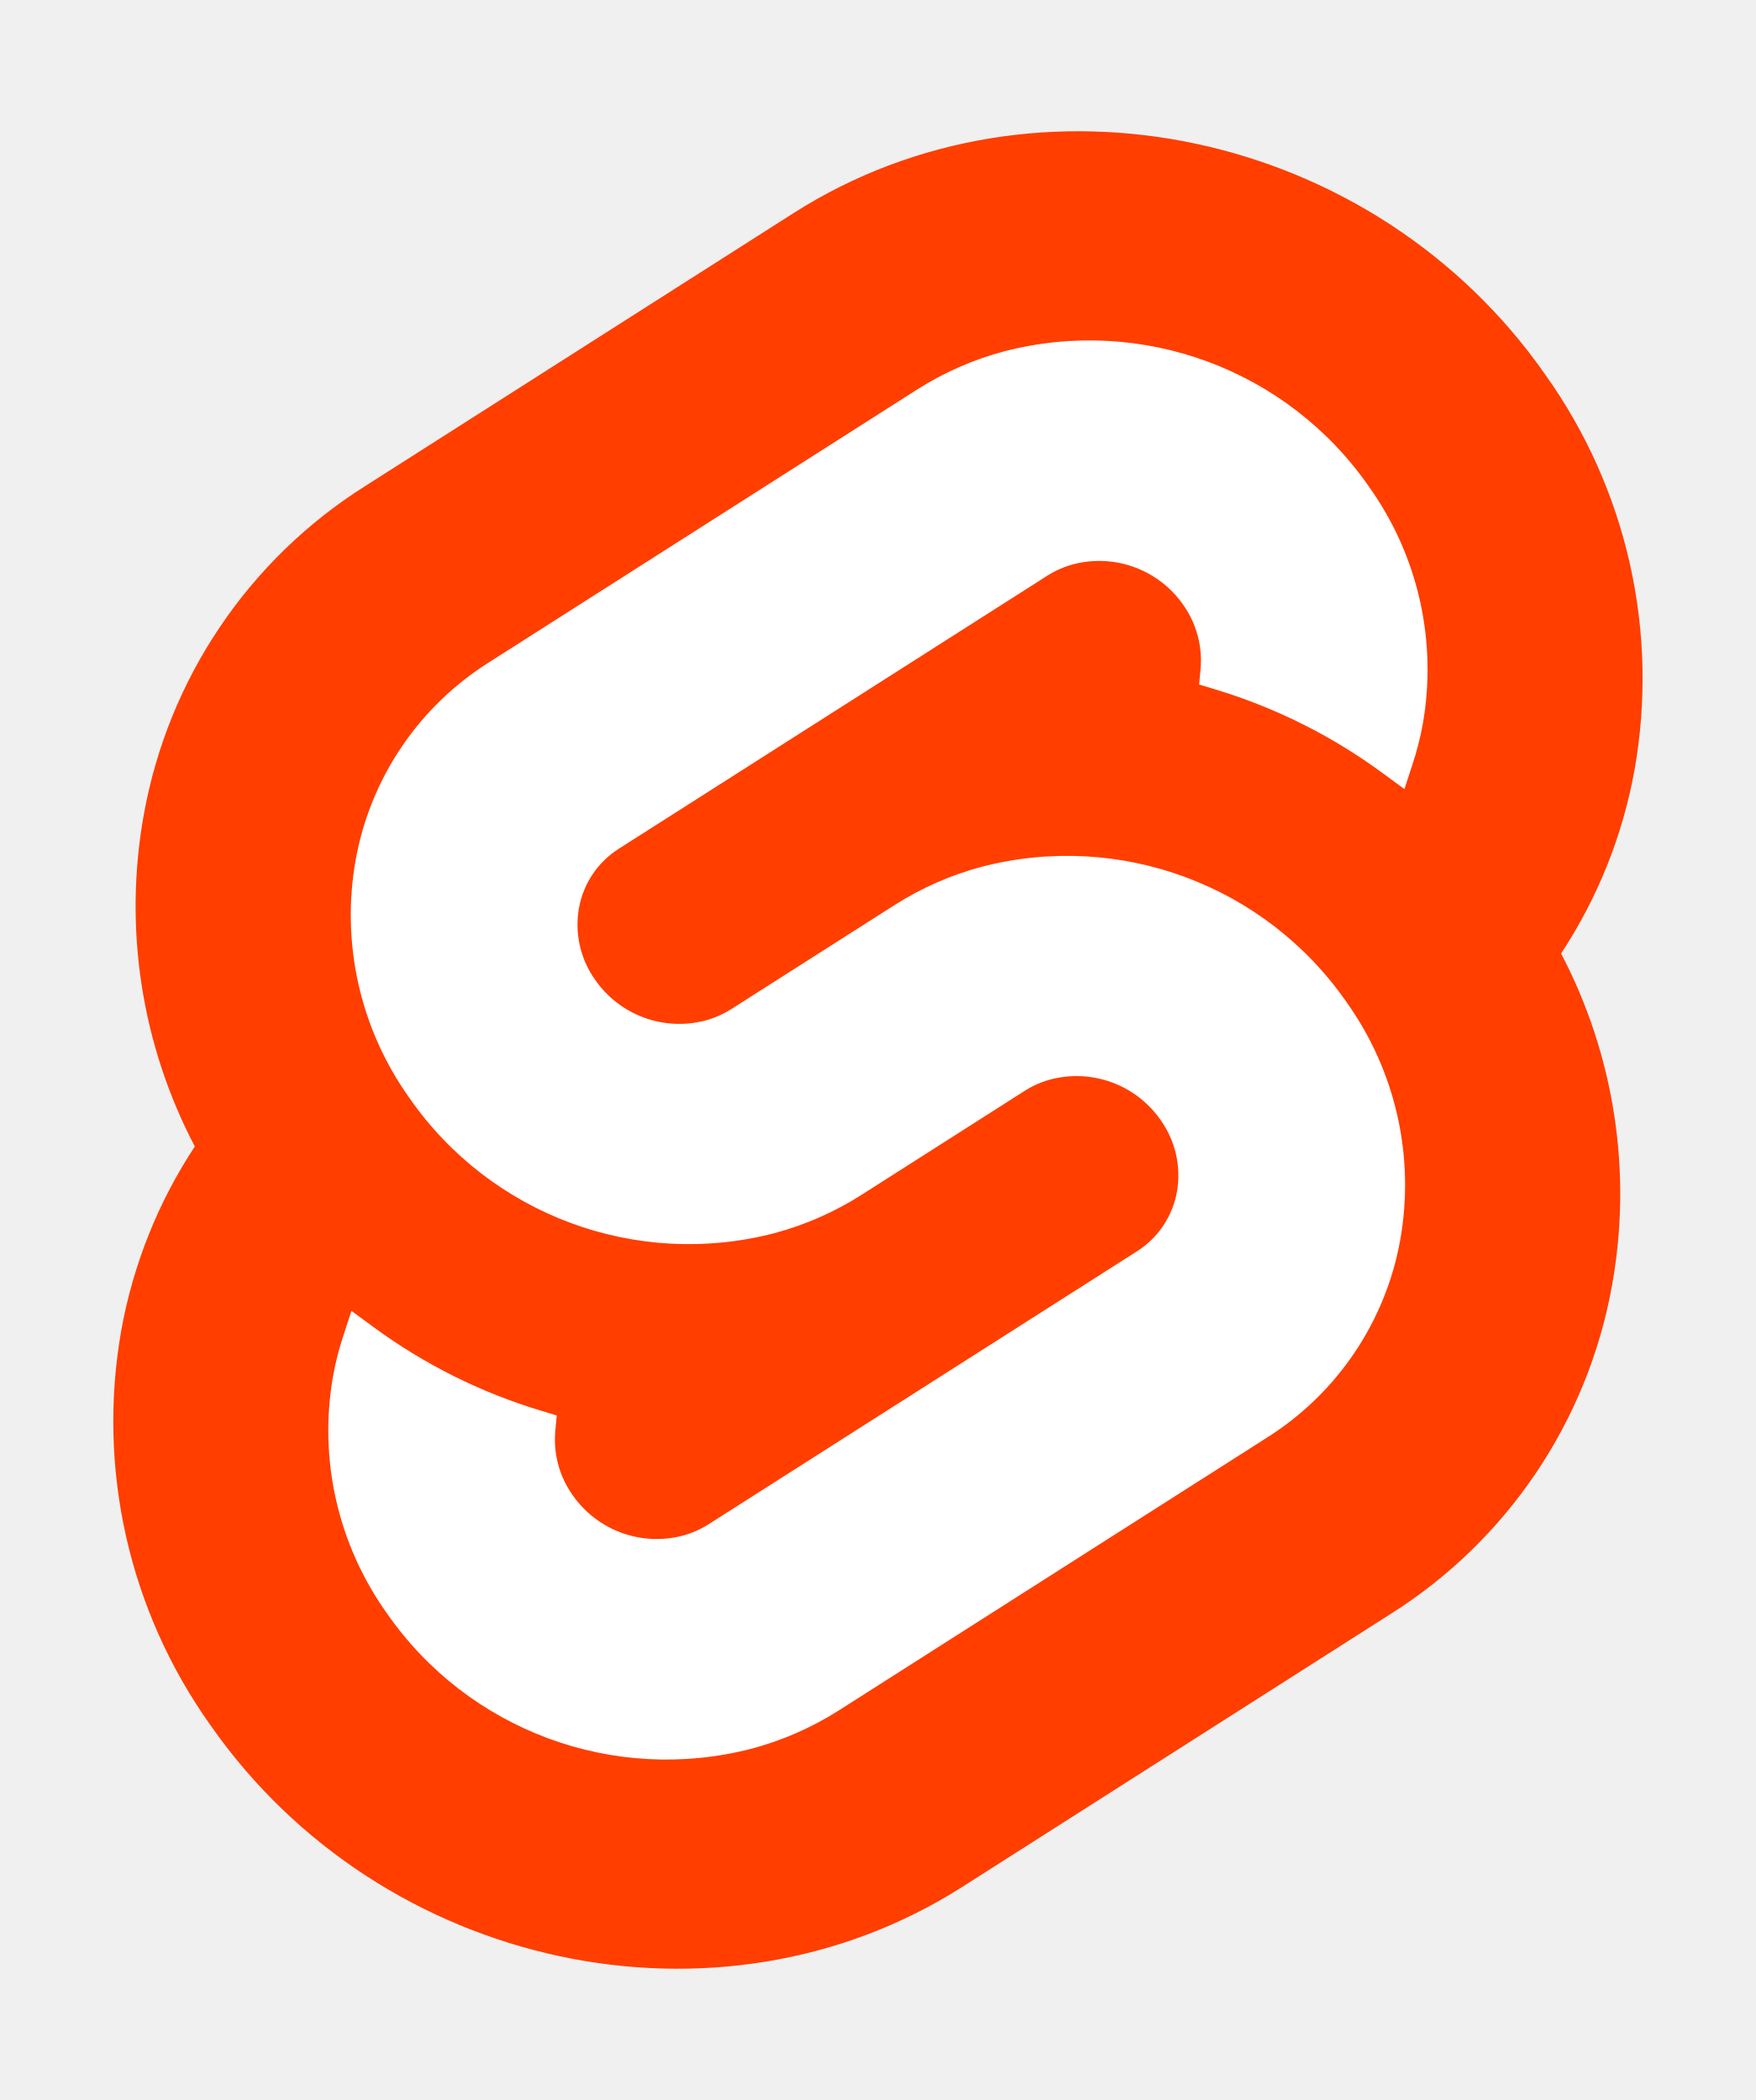
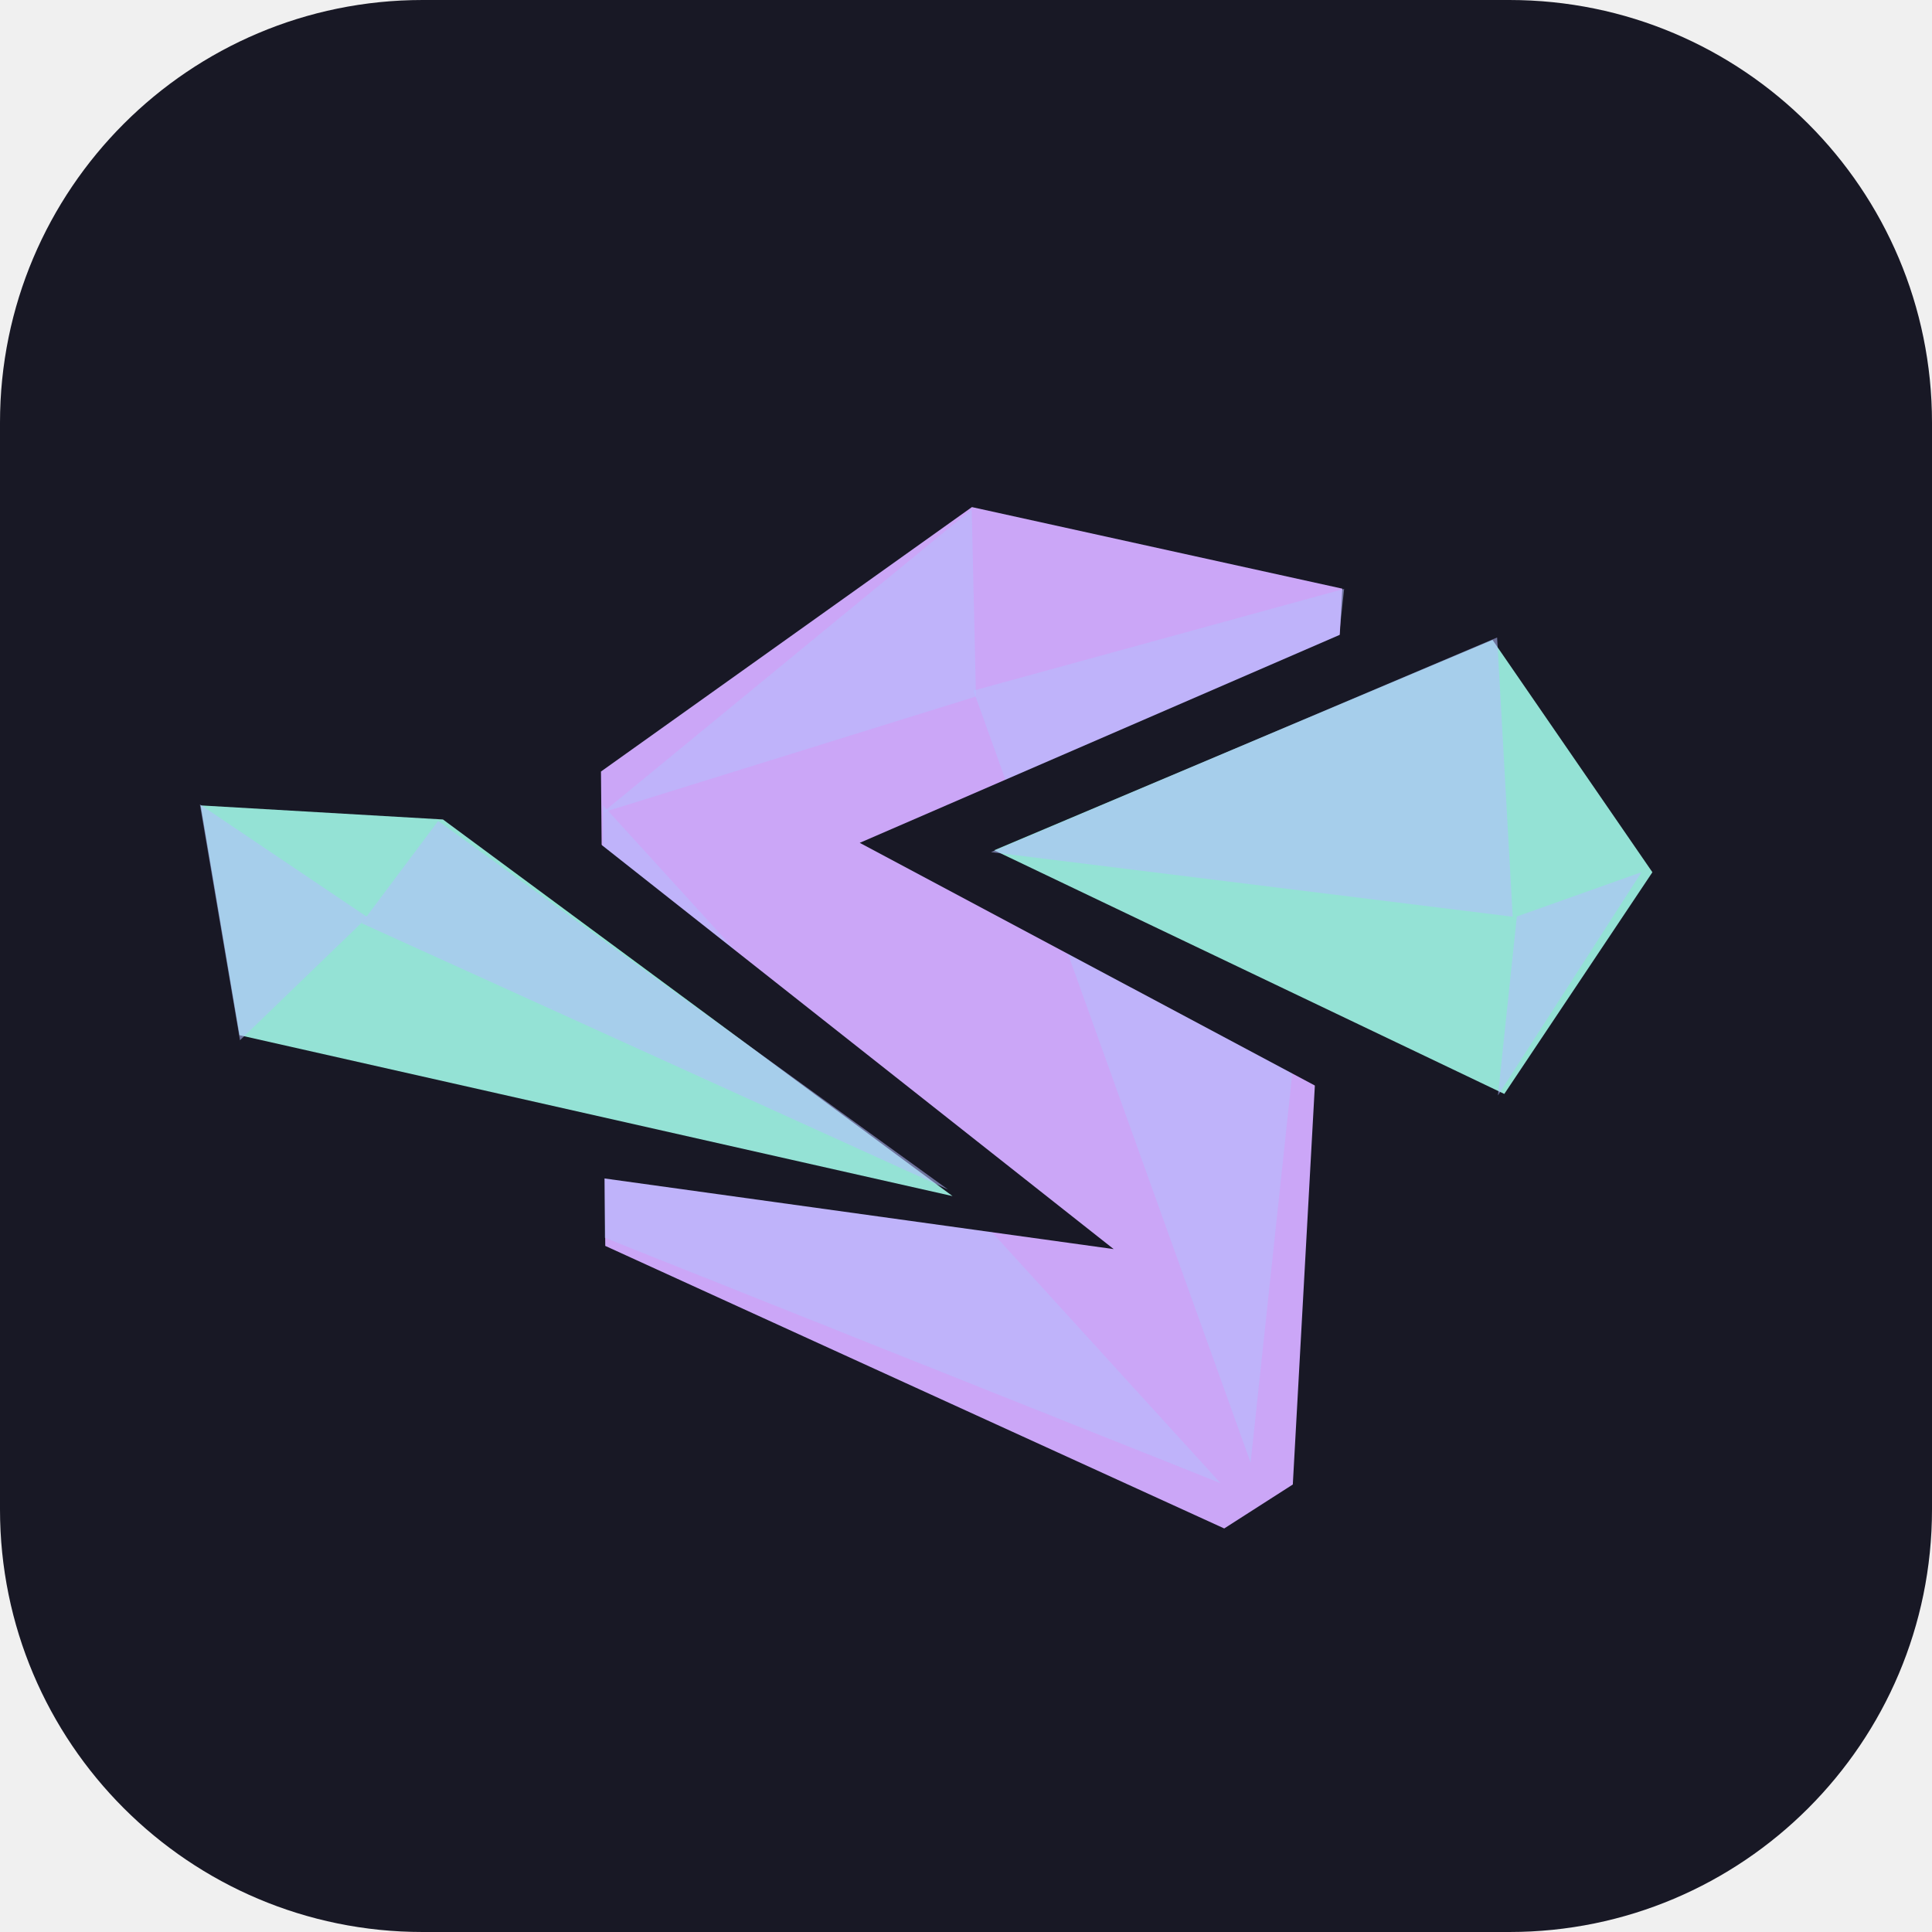
- <svg xmlns="http://www.w3.org/2000/svg" width="107" height="128" viewBox="0 0 107 128">
-   <path d="M94.157 22.819c-10.4-14.885-30.94-19.297-45.792-9.835L22.282 29.608A29.92 29.92 0 0 0 8.764 49.65a31.5 31.5 0 0 0 3.108 20.231 30 30 0 0 0-4.477 11.183 31.9 31.9 0 0 0 5.448 24.116c10.402 14.887 30.942 19.297 45.791 9.835l26.083-16.624A29.92 29.92 0 0 0 98.235 78.35a31.53 31.53 0 0 0-3.105-20.232 30 30 0 0 0 4.474-11.182 31.88 31.88 0 0 0-5.447-24.116" style="fill:#ff3e00" />
-   <path d="M45.817 106.582a20.72 20.72 0 0 1-22.237-8.243 19.17 19.17 0 0 1-3.277-14.503 18 18 0 0 1 .624-2.435l.49-1.498 1.337.981a33.6 33.6 0 0 0 10.203 5.098l.97.294-.09.968a5.85 5.85 0 0 0 1.052 3.878 6.24 6.24 0 0 0 6.695 2.485 5.8 5.8 0 0 0 1.603-.704L69.27 76.28a5.43 5.43 0 0 0 2.45-3.631 5.8 5.8 0 0 0-.987-4.371 6.24 6.24 0 0 0-6.698-2.487 5.7 5.7 0 0 0-1.6.704l-9.953 6.345a19 19 0 0 1-5.296 2.326 20.72 20.72 0 0 1-22.237-8.243 19.17 19.17 0 0 1-3.277-14.502 17.99 17.99 0 0 1 8.13-12.052l26.081-16.623a19 19 0 0 1 5.3-2.329 20.72 20.72 0 0 1 22.237 8.243 19.17 19.17 0 0 1 3.277 14.503 18 18 0 0 1-.624 2.435l-.49 1.498-1.337-.98a33.6 33.6 0 0 0-10.203-5.1l-.97-.294.09-.968a5.86 5.86 0 0 0-1.052-3.878 6.24 6.24 0 0 0-6.696-2.485 5.8 5.8 0 0 0-1.602.704L37.73 51.72a5.42 5.42 0 0 0-2.449 3.63 5.79 5.79 0 0 0 .986 4.372 6.24 6.24 0 0 0 6.698 2.486 5.8 5.8 0 0 0 1.602-.704l9.952-6.342a19 19 0 0 1 5.295-2.328 20.72 20.72 0 0 1 22.237 8.242 19.17 19.17 0 0 1 3.277 14.503 18 18 0 0 1-8.13 12.053l-26.081 16.622a19 19 0 0 1-5.3 2.328" style="fill:#fff" />
+ <svg xmlns="http://www.w3.org/2000/svg" viewBox="0 0 32 32">
+   <rect width="32" height="32" rx="7" fill="#181825" />
+   <path d="m9.954 12.779 6.144-4.38 6.135 1.351-.82 14.838-1.136.728-10.252-4.68Z" fill="#cba6f7" />
+   <path d="m20.714 24.225-4.59-12.786 6.139-1.685Z" fill="#b4befe" opacity=".55" />
+   <path d="m16.165 11.536-6.18 1.92 6.109-5.019Z" fill="#b4befe" opacity=".55" />
+   <path d="M20.216 24.566 9.986 13.337l.032 7.164z" fill="#b4befe" opacity=".55" />
+   <path style="fill:#181825;fill-opacity:1" d="m9.13 13.336 9.316 7.353-13.024-1.807ZM24.74 9.41l-10.5 4.55 10.282 5.483Z" />
+   <path d="m16.467 14.083 8.254-3.484 2.648 3.848-2.453 3.672zm-9.13-.51 8.44 6.238-11.81-2.665-.644-3.806Z" fill="#94e2d5" />
+   <path d="m25.055 15.184-8.64-1.07 8.382-3.555zm2.134-.738-2.378 3.697.313-2.963zM3.975 17.23l-.664-3.906 2.774 1.867z" fill="#b4befe" opacity=".55" />
+   <path d="m5.989 15.291 1.268-1.693 8.445 6.104z" fill="#b4befe" opacity=".55" />
</svg>
